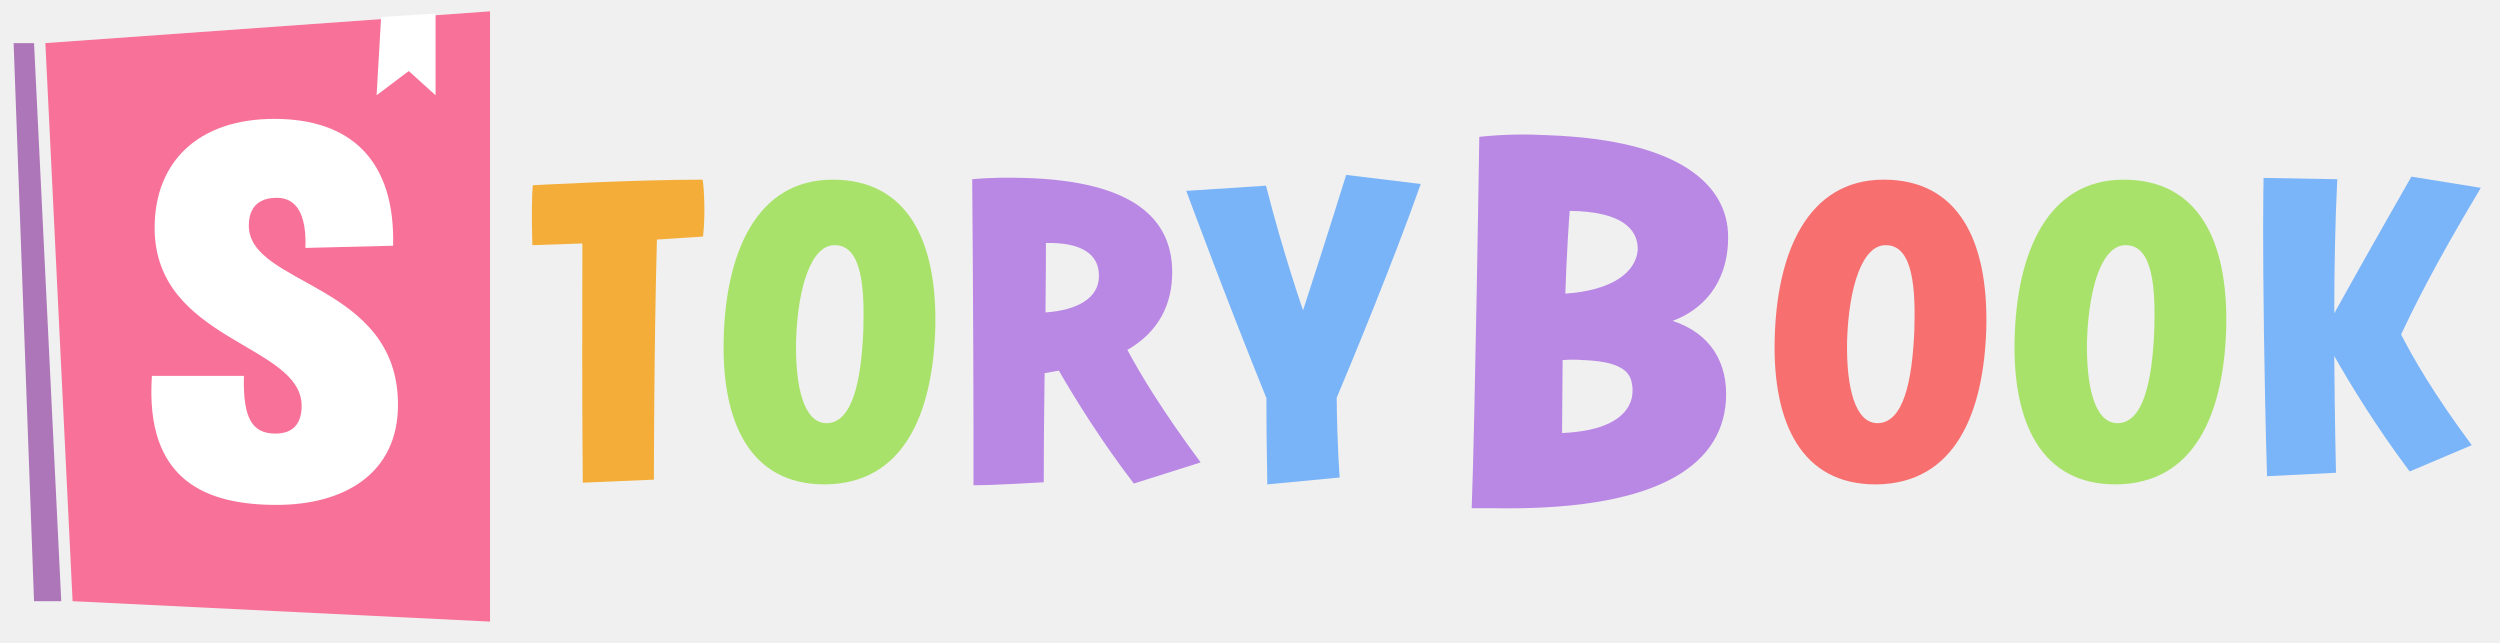
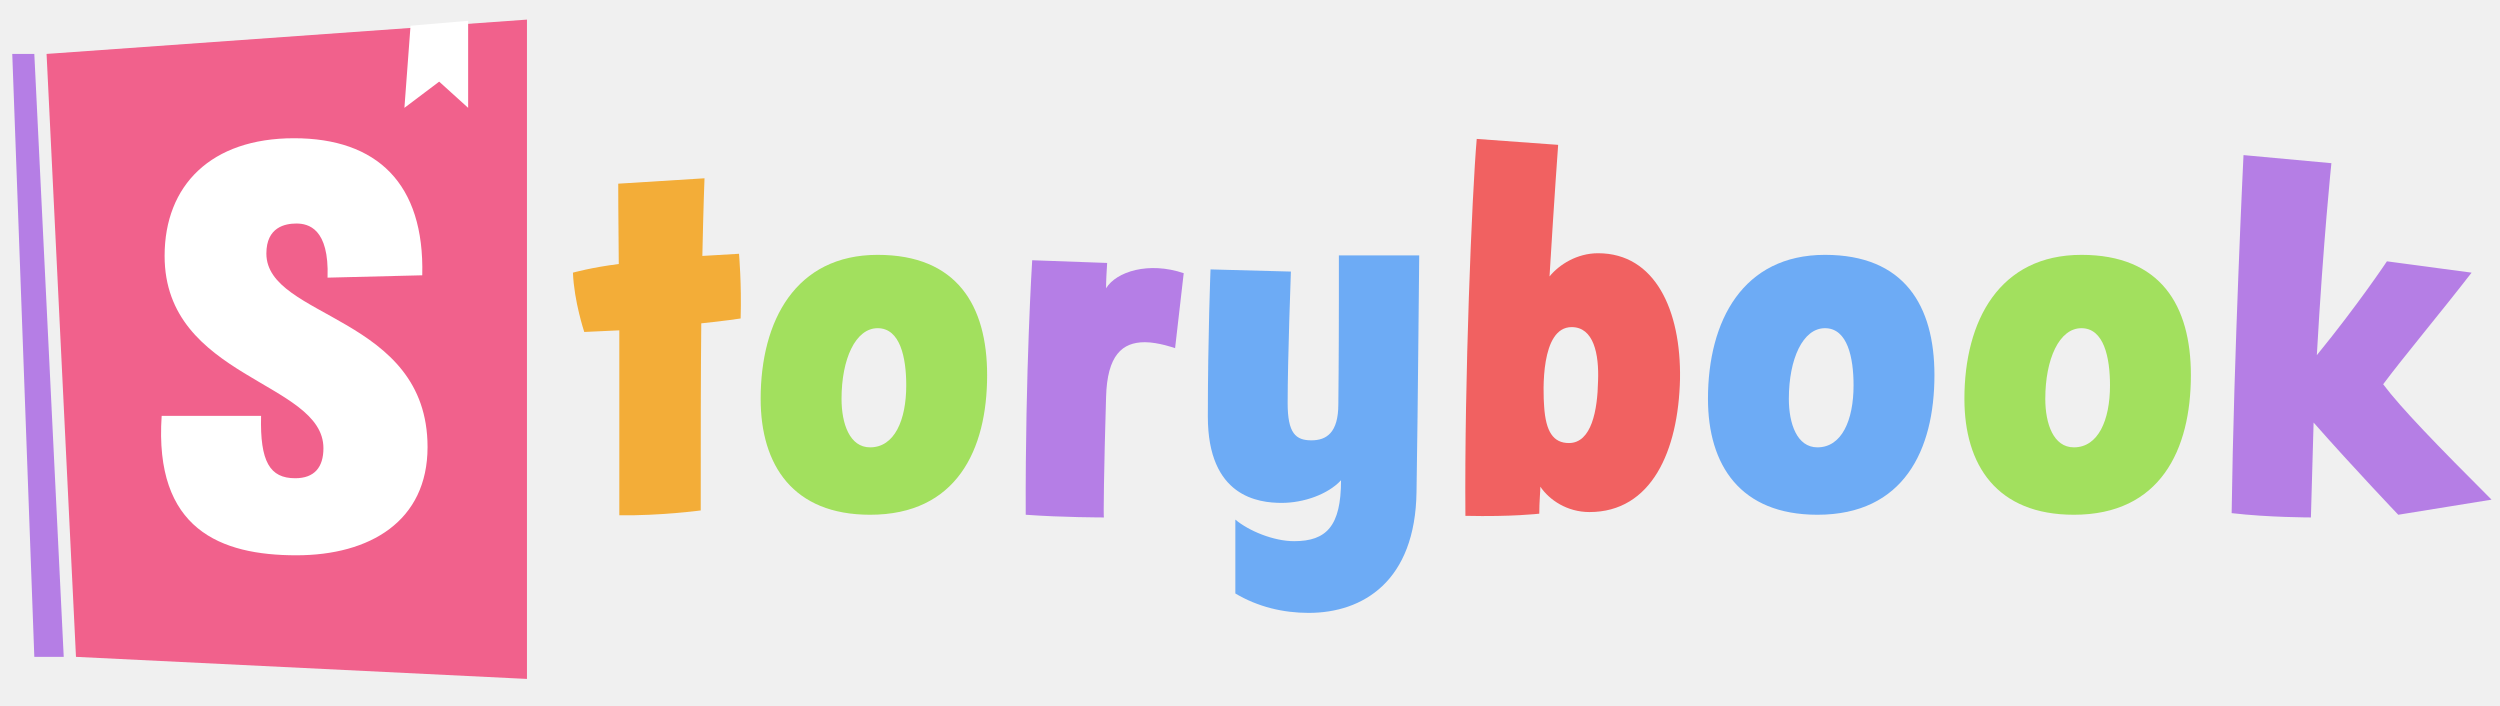
- <svg xmlns="http://www.w3.org/2000/svg" xmlns:xlink="http://www.w3.org/1999/xlink" width="1102" height="283" viewBox="0 0 1102 283" version="1.1">
-   <g id="Canvas" transform="translate(463 -2191)">
-  clip-path="url(#clip-0)"<g id="storybook-logo">
-       <g id="Vector">
-         <use xlink:href="#path0_fill" transform="translate(-457 2210)" fill="#AD76B8" />
-       </g>
-       <g id="Vector">
-         <use xlink:href="#path1_fill" transform="translate(-443 2196)" fill="#F77199" />
-       </g>
-       <g id="Vector 2">
-         <use xlink:href="#path2_fill" transform="translate(-297 2197)" fill="#FFFFFF" />
-       </g>
-       <g id="TORY">
-         <use xlink:href="#path3_fill" transform="translate(-231 2260)" fill="#7AB4F8" />
-         <use xlink:href="#path4_fill" transform="translate(-231 2260)" fill="#B987E4" />
-         <use xlink:href="#path5_fill" transform="translate(-231 2260)" fill="#A9E26B" />
-         <use xlink:href="#path6_fill" transform="translate(-231 2260)" fill="#F3AD38" />
-       </g>
-       <g id="S">
-         <use xlink:href="#path7_fill" transform="translate(-403 2235)" fill="#FFFFFF" />
-       </g>
-       <g id="B">
-         <use xlink:href="#path8_fill" transform="translate(173 2235)" fill="#B987E4" />
-       </g>
-       <g id="OOK">
-         <use xlink:href="#path9_fill" transform="translate(313 2260)" fill="#7AB4F9" />
-         <use xlink:href="#path10_fill" transform="translate(313 2260)" fill="#A9E26B" />
-         <use xlink:href="#path11_fill" transform="translate(313 2260)" fill="#F76F6F" />
+ <svg xmlns="http://www.w3.org/2000/svg" xmlns:xlink="http://www.w3.org/1999/xlink" width="2040" height="576" viewBox="0 0 2040 576" version="1.1">
+   <g id="Canvas" transform="matrix(2 0 0 2 -1866 -2052)">
+     <clipPath id="clip-0" clip-rule="evenodd">
+       <path d="M 933 1026L 1953 1026L 1953 1314L 933 1314L 933 1026Z" fill="#FFFFFF" />
+     </clipPath>
+     <g id="storybook-logo" clip-path="url(#clip-0)">
+       <g id="Group">
+         <g id="Vector">
+           <use xlink:href="#path0_fill" transform="translate(938 1048)" fill="#B57EE5" />
+         </g>
+         <g id="Vector">
+           <use xlink:href="#path1_fill" transform="translate(952 1034)" fill="#F1618C" />
+         </g>
+         <g id="Vector 2">
+           <use xlink:href="#path2_fill" transform="translate(1098 1034.5)" fill="#FFFFFF" />
+         </g>
+         <g id="torybook">
+           <use xlink:href="#path3_fill" transform="translate(1165 1073)" fill="#6DABF5" />
+           <use xlink:href="#path4_fill" transform="translate(1165 1073)" fill="#F3AD38" />
+           <use xlink:href="#path5_fill" transform="translate(1165 1073)" fill="#B57EE6" />
+           <use xlink:href="#path6_fill" transform="translate(1165 1073)" fill="#F16161" />
+           <use xlink:href="#path7_fill" transform="translate(1165 1073)" fill="#B57EE5" />
+           <use xlink:href="#path8_fill" transform="translate(1165 1073)" fill="#A2E05E" />
+         </g>
+         <g id="S">
+           <use xlink:href="#path9_fill" transform="translate(992 1074)" fill="#FFFFFF" />
+         </g>
      </g>
    </g>
  </g>
  <defs>
    <path id="path0_fill" d="M 21 246L 9 0L 0 0L 9 246L 21 246Z" />
    <path id="path1_fill" d="M 12 260L 0 14L 196 0L 196 269L 12 260Z" />
-     <path id="path2_fill" d="M 0 36L 2 1.5L 26 0L 26 36L 14.182 25.309L 0 36Z" />
-     <path id="path3_fill" d="M 290.902 15.13C 290.902 15.13 308.002 61.49 326.242 106.52C 326.242 116.21 326.242 122.29 326.622 144.52L 358.542 141.48C 358.542 141.48 357.402 127.42 357.212 106.33C 362.912 92.84 382.292 46.1 394.262 12.09L 361.392 8.1C 361.392 8.1 353.222 34.51 342.392 67.76C 342.392 67.76 333.842 43.44 326.052 12.85L 290.902 15.13Z" />
-     <path id="path4_fill" d="M 197.115 144.9C 206.995 144.9 228.085 143.57 228.085 143.57C 228.085 120.01 228.465 98.92 228.465 95.5C 230.365 95.12 232.645 94.74 234.735 94.36C 241.765 106.52 253.355 125.33 267.795 144.14L 297.245 134.83C 280.335 112.03 270.645 95.88 264.945 85.24C 278.815 77.26 284.705 65.1 284.705 51.04C 284.705 27.29 267.415 10.76 219.535 9.43C 212.885 9.24 204.715 9.24 196.545 10C 196.545 10 197.115 78.59 197.115 119.44L 197.115 144.9ZM 252.405 52.75C 252.405 62.25 243.095 67.76 228.845 68.71C 229.035 55.98 229.035 41.54 229.035 38.12C 244.045 37.74 252.595 42.68 252.405 52.75Z" />
-     <path id="path5_fill" d="M 180.273 75.74C 181.223 36.41 167.543 10.19 135.053 10.19C 101.423 10.19 87.743 42.49 86.983 81.06C 86.223 116.78 98.383 144.71 131.823 144.52C 166.403 144.14 179.133 113.36 180.273 75.74ZM 148.543 76.88C 147.593 98.92 143.793 117.35 132.393 117.54C 122.323 117.54 118.523 101.58 118.903 81.25C 119.663 57.12 125.743 38.88 136.003 39.07C 148.163 39.07 149.113 58.64 148.543 76.88Z" />
-     <path id="path6_fill" d="M 2.66 39.07L 24.7 38.31L 24.7 47.62C 24.7 69.28 24.51 103.1 24.89 143.76L 56.24 142.43C 56.24 142.43 56.24 85.05 57.57 36.6C 69.16 35.84 77.9 35.27 77.9 35.27C 79.04 25.39 78.28 13.04 77.71 10.19C 47.5 10.19 2.85 12.66 2.85 12.66C 2.47 16.65 2.28 26.15 2.66 39.07Z" />
-     <path id="path7_fill" d="M 74.64 65.28L 113.28 64.32C 114.24 26.88 94.8 8.4 60.96 8.4C 27.12 8.4 8.16 27.6 8.16 56.4C 8.16 106.56 72.96 107.52 72.96 134.88C 72.96 142.56 69.36 147.12 61.44 147.12C 51.12 147.12 47.04 140.4 47.52 121.68L 6.96 121.68C 3.84 168 30.96 178.56 61.92 178.56C 91.92 178.56 115.44 164.64 115.44 134.4C 115.44 80.64 49.68 82.08 49.68 55.44C 49.68 44.64 57.36 43.2 61.92 43.2C 66.72 43.2 75.36 45.12 74.64 65.28Z" />
-     <path id="path8_fill" d="M 101.28 97.44C 113.76 92.88 125.76 81.6 125.76 60.48C 125.76 37.92 105.12 17.76 46.32 15.6C 37.2 15.12 27.12 15.12 16.08 16.32C 16.08 16.32 14.16 143.04 12.72 180C 12.72 180 18.24 180 21.12 180C 91.92 181.44 122.88 162.72 124.8 132.48C 125.76 115.92 118.08 102.96 101.28 97.44ZM 85.92 66.24C 84.96 76.32 74.4 84 54 85.44C 54.48 69.84 55.68 51.36 55.92 48.96C 78.72 49.2 86.16 56.88 85.92 66.24ZM 52.56 146.88C 52.56 136.08 52.8 125.52 52.8 114.72C 55.92 114.48 59.04 114.48 61.68 114.72C 75.84 115.2 82.32 118.56 83.28 124.8C 83.76 126.72 83.76 129.12 83.28 131.52C 80.88 141.12 69.6 146.16 52.56 146.88Z" />
-     <path id="path9_fill" d="M 286.953 8.86C 286.953 8.86 269.283 39.64 252.943 69.09C 252.943 50.09 253.323 29 254.273 10L 221.783 9.43C 221.783 9.43 221.593 18.93 221.593 31.47C 221.593 54.08 221.973 95.88 223.303 140.91L 253.703 139.39C 253.703 139.39 253.133 116.21 252.943 87.9C 259.783 100.06 271.753 119.63 286.193 138.82L 313.553 127.23C 296.643 104.43 287.523 88.47 282.393 78.4C 287.333 68.14 295.693 50.28 317.543 13.8L 286.953 8.86Z" />
-     <path id="path10_fill" d="M 205.322 75.74C 206.272 36.41 192.592 10.19 160.102 10.19C 126.472 10.19 112.792 42.49 112.032 81.06C 111.272 116.78 123.432 144.71 156.872 144.52C 191.452 144.14 204.182 113.36 205.322 75.74ZM 173.592 76.88C 172.642 98.92 168.842 117.35 157.442 117.54C 147.372 117.54 143.572 101.58 143.952 81.25C 144.712 57.12 150.792 38.88 161.052 39.07C 173.212 39.07 174.162 58.64 173.592 76.88Z" />
-     <path id="path11_fill" d="M 99.56 75.74C 100.51 36.41 86.83 10.19 54.34 10.19C 20.71 10.19 7.03 42.49 6.27 81.06C 5.51 116.78 17.67 144.71 51.11 144.52C 85.69 144.14 98.42 113.36 99.56 75.74ZM 67.83 76.88C 66.88 98.92 63.08 117.35 51.68 117.54C 41.61 117.54 37.81 101.58 38.19 81.25C 38.95 57.12 45.03 38.88 55.29 39.07C 67.45 39.07 68.4 58.64 67.83 76.88Z" />
+     <path id="path2_fill" d="M 0 35.5L 2.5 2L 26 0L 26 35.5L 14.182 24.809L 0 35.5Z" />
+     <path id="path3_fill" d="M 347.041 57.2L 314.261 57.2C 314.261 63.36 314.261 69.52 314.261 75.46C 314.261 99 314.041 117.92 314.041 117.92C 314.041 129.58 309.201 132.66 303.041 132.66C 296.661 132.66 293.361 129.8 293.361 117.48C 293.361 99.44 294.681 63.8 294.681 63.8L 261.901 62.92C 261.901 62.48 260.801 90.2 260.801 122.98C 260.801 155.76 281.481 158.18 290.941 158.18C 299.961 158.18 309.861 154.66 315.141 148.94C 315.141 167.64 309.201 173.8 296.001 173.8C 287.641 173.8 277.521 169.62 272.021 165L 272.021 195.14C 281.261 200.64 291.601 203.06 301.941 203.06C 323.941 203.06 345.501 190.3 345.941 153.56C 346.601 112.64 346.821 71.72 347.041 57.2ZM 512.591 56.98C 479.151 56.98 464.851 83.82 464.851 115.72C 464.851 142.78 478.051 163.02 509.511 163.02C 544.711 163.02 557.251 136.62 557.251 106.04C 557.251 77.66 544.931 56.98 512.591 56.98ZM 524.251 110.22C 524.251 124.52 519.411 135.52 509.511 135.52C 501.151 135.52 497.851 125.84 497.851 115.72C 497.851 99.44 503.571 86.9 512.591 86.9C 521.831 86.9 524.251 99 524.251 110.22Z" />
+     <path id="path4_fill" d="M 20.68 163.24C 37.62 163.46 53.9 161.26 53.9 161.26C 53.9 132.44 53.9 105.38 54.12 84.92C 62.92 84.04 70.18 82.94 70.18 82.94C 70.62 69.08 69.52 56.54 69.52 56.54L 54.56 57.42C 55 36.52 55.44 25.74 55.44 25.74L 20.24 27.94C 20.24 27.94 20.24 40.92 20.46 60.72C 9.68 62.04 1.76 64.24 1.76 64.24C 2.2 75.9 6.38 88.44 6.38 88.44L 20.68 87.78L 20.68 163.24Z" />
+     <path id="path5_fill" d="M 219.276 70.62C 219.276 67.32 219.496 63.8 219.716 60.28L 189.136 59.18C 189.136 59.18 186.276 104.06 186.496 163.02C 201.236 164.12 218.396 164.12 218.396 164.12C 218.176 164.12 218.396 144.54 219.276 115.06C 219.716 97.9 225.876 92.62 235.116 92.62C 240.616 92.62 247.436 95.04 247.436 95.04L 250.956 64.46C 236.656 59.62 223.456 63.8 219.276 70.62Z" />
+     <path id="path6_fill" d="M 396.026 162.58C 396.026 157.74 396.466 153.34 396.466 151.58C 400.206 157.08 407.466 161.92 416.486 161.92C 441.786 161.92 452.786 137.06 453.446 107.58C 453.886 79.64 443.326 56.32 420.006 56.32C 411.426 56.32 404.166 60.94 400.206 65.78C 402.186 33 403.726 12.1 403.726 12.1L 370.506 9.68C 368.526 32.56 365.446 108.24 365.886 163.46C 385.026 163.9 396.026 162.58 396.026 162.58ZM 398.006 118.8C 397.566 112.86 396.466 86.46 409.226 86.46C 418.246 86.46 420.446 97.46 420.006 108.46C 419.786 120.34 417.366 133.76 408.126 133.76C 401.746 133.76 398.666 129.14 398.006 118.8Z" />
+     <path id="path7_fill" d="M 776.409 64.24L 741.869 59.62C 741.869 59.62 729.989 77.44 713.269 97.9C 715.909 51.04 719.209 19.58 719.209 19.58L 683.349 16.28C 683.349 16.28 679.389 97.68 678.509 162.36C 693.469 164.12 710.849 164.12 710.849 164.12L 711.949 125.4C 728.229 143.88 746.489 163.02 746.489 163.02L 784.549 156.86C 762.549 134.86 747.589 119.46 740.329 109.78C 748.689 98.56 763.649 80.74 776.409 64.24Z" />
+     <path id="path8_fill" d="M 126.088 56.98C 92.647 56.98 78.347 83.82 78.347 115.72C 78.347 142.78 91.547 163.02 123.007 163.02C 158.207 163.02 170.748 136.62 170.748 106.04C 170.748 77.66 158.428 56.98 126.088 56.98ZM 137.748 110.22C 137.748 124.52 132.907 135.52 123.007 135.52C 114.647 135.52 111.347 125.84 111.347 115.72C 111.347 99.44 117.068 86.9 126.088 86.9C 135.328 86.9 137.748 99 137.748 110.22ZM 617.22 56.98C 583.78 56.98 569.48 83.82 569.48 115.72C 569.48 142.78 582.68 163.02 614.14 163.02C 649.34 163.02 661.88 136.62 661.88 106.04C 661.88 77.66 649.56 56.98 617.22 56.98ZM 628.88 110.22C 628.88 124.52 624.04 135.52 614.14 135.52C 605.78 135.52 602.48 125.84 602.48 115.72C 602.48 99.44 608.2 86.9 617.22 86.9C 626.46 86.9 628.88 99 628.88 110.22Z" />
+     <path id="path9_fill" d="M 74.64 65.28L 113.28 64.32C 114.24 26.88 94.8 8.4 60.96 8.4C 27.12 8.4 8.16 27.6 8.16 56.4C 8.16 106.56 72.96 107.52 72.96 134.88C 72.96 142.56 69.36 147.12 61.44 147.12C 51.12 147.12 47.04 140.4 47.52 121.68L 6.96 121.68C 3.84 168 30.96 178.56 61.92 178.56C 91.92 178.56 115.44 164.64 115.44 134.4C 115.44 80.64 49.68 82.08 49.68 55.44C 49.68 44.64 57.36 43.2 61.92 43.2C 66.72 43.2 75.36 45.12 74.64 65.28Z" />
  </defs>
</svg>
